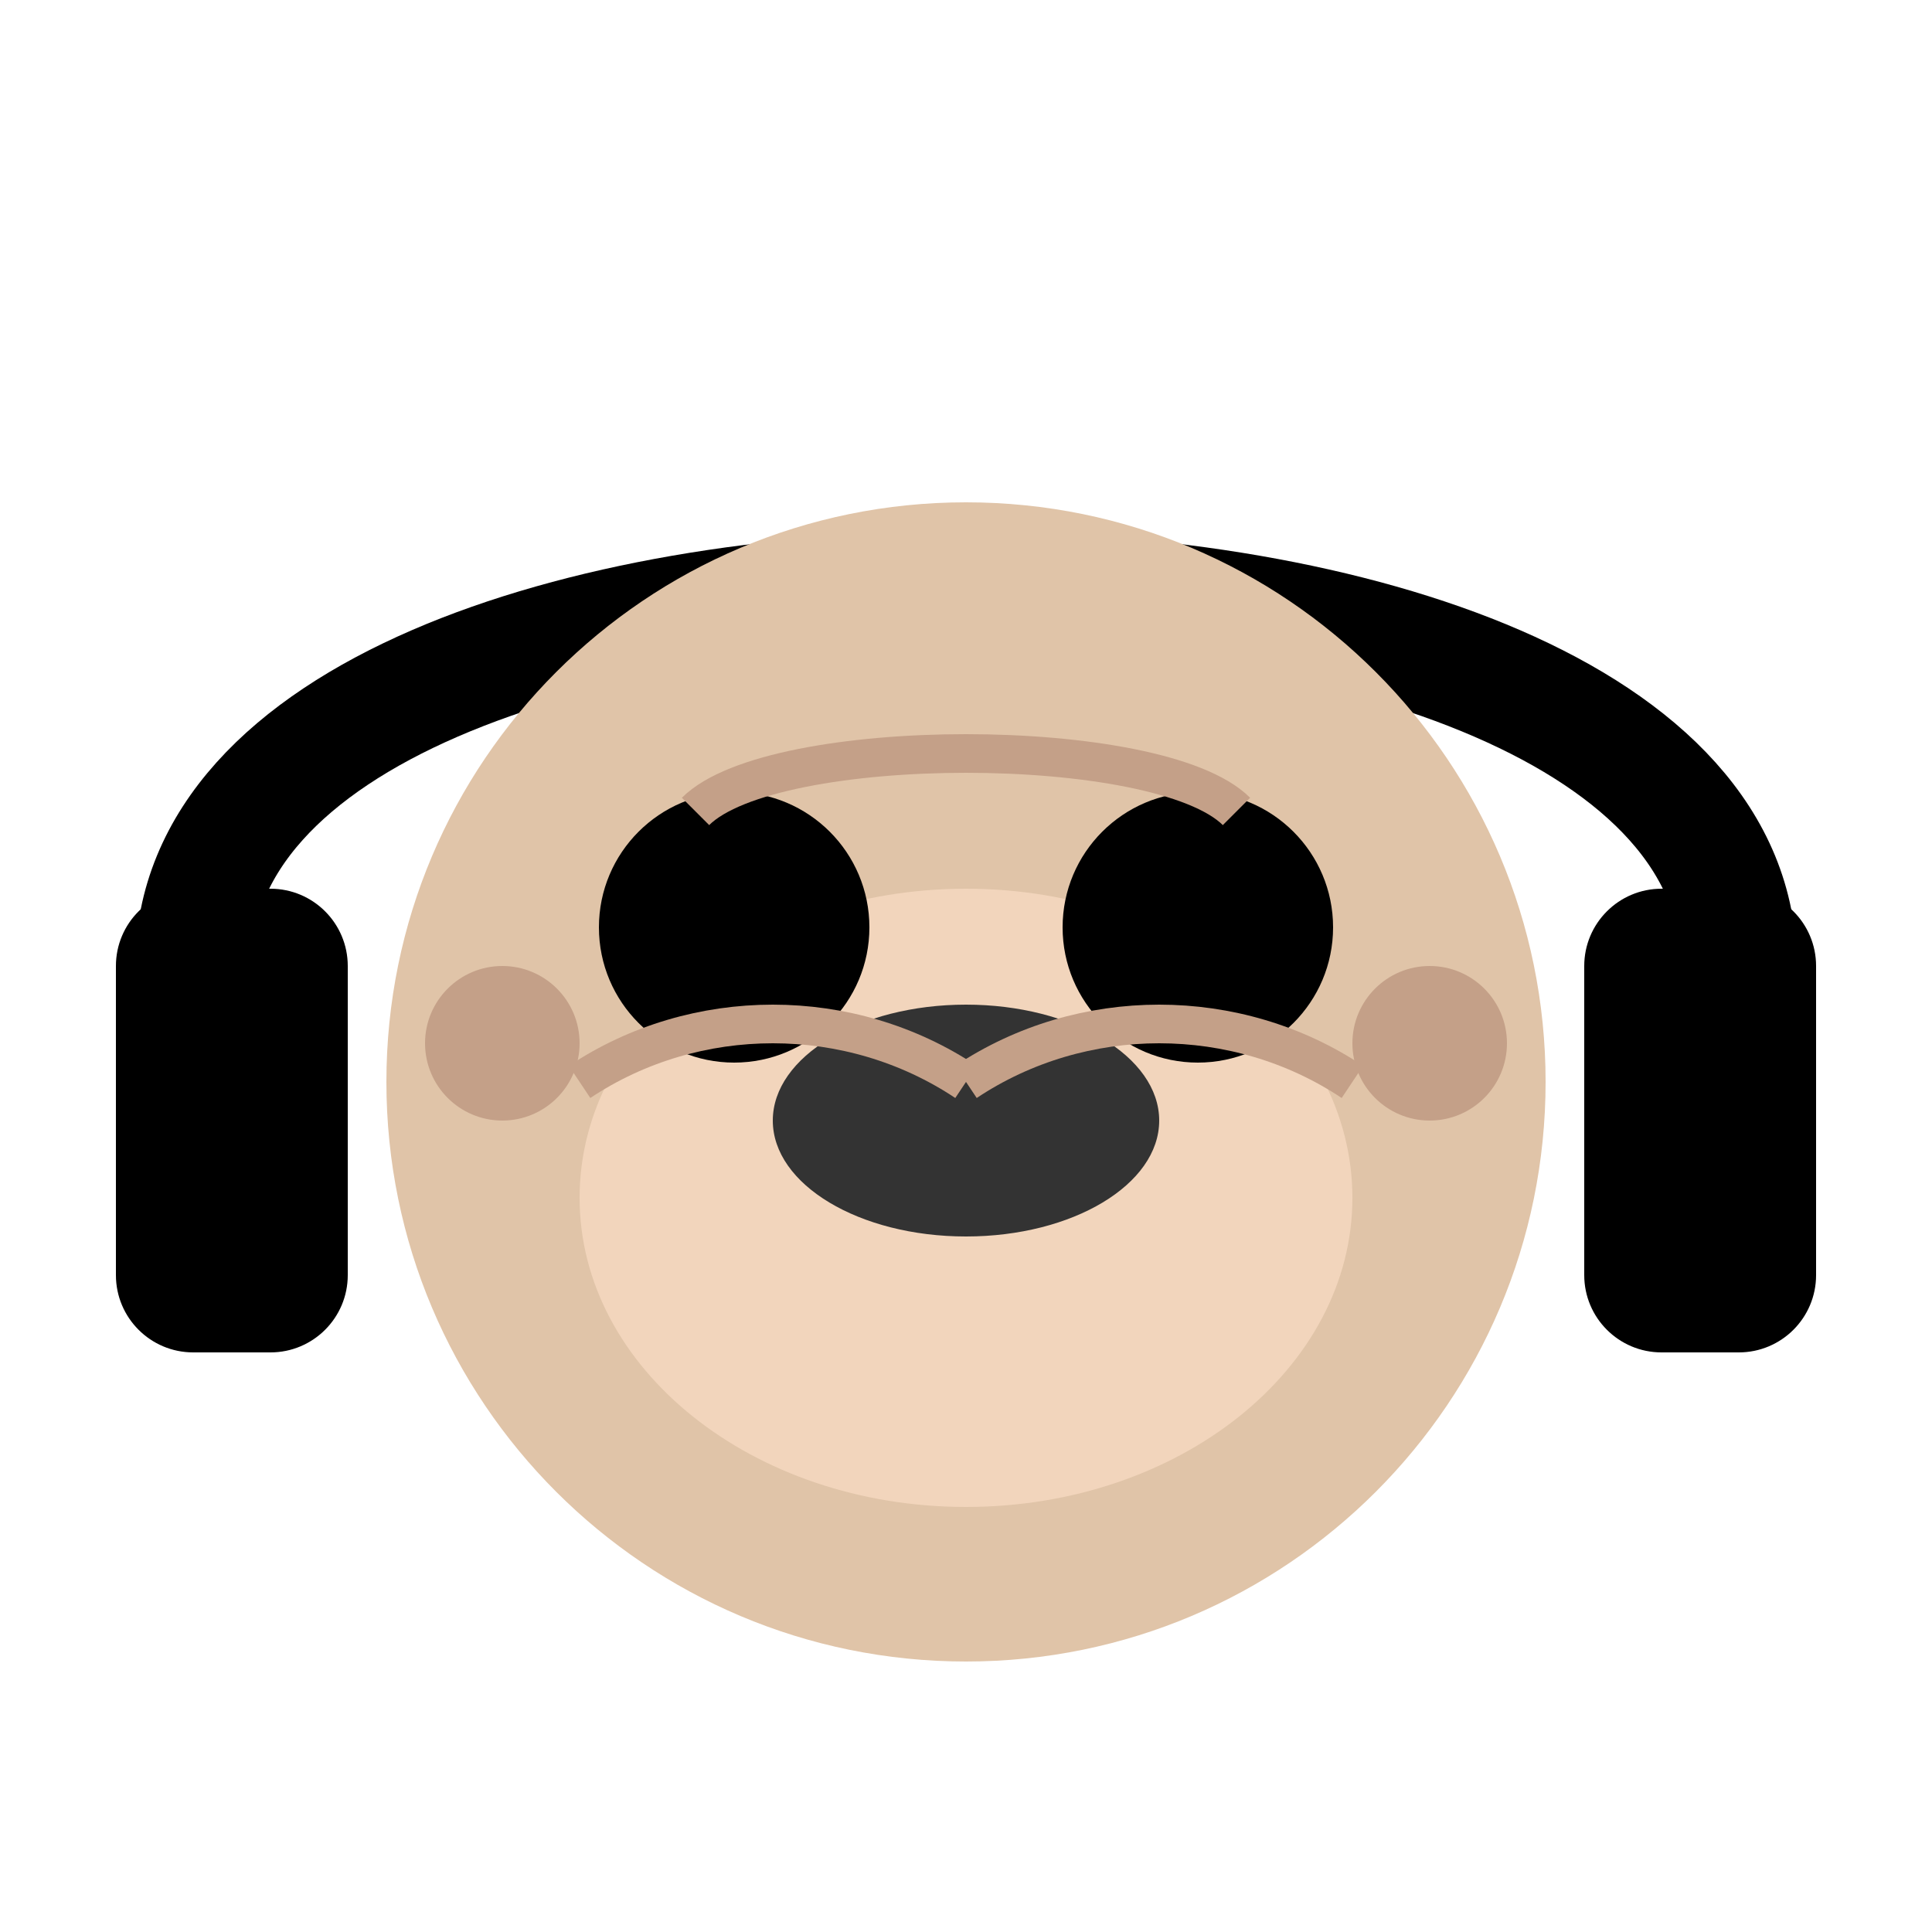
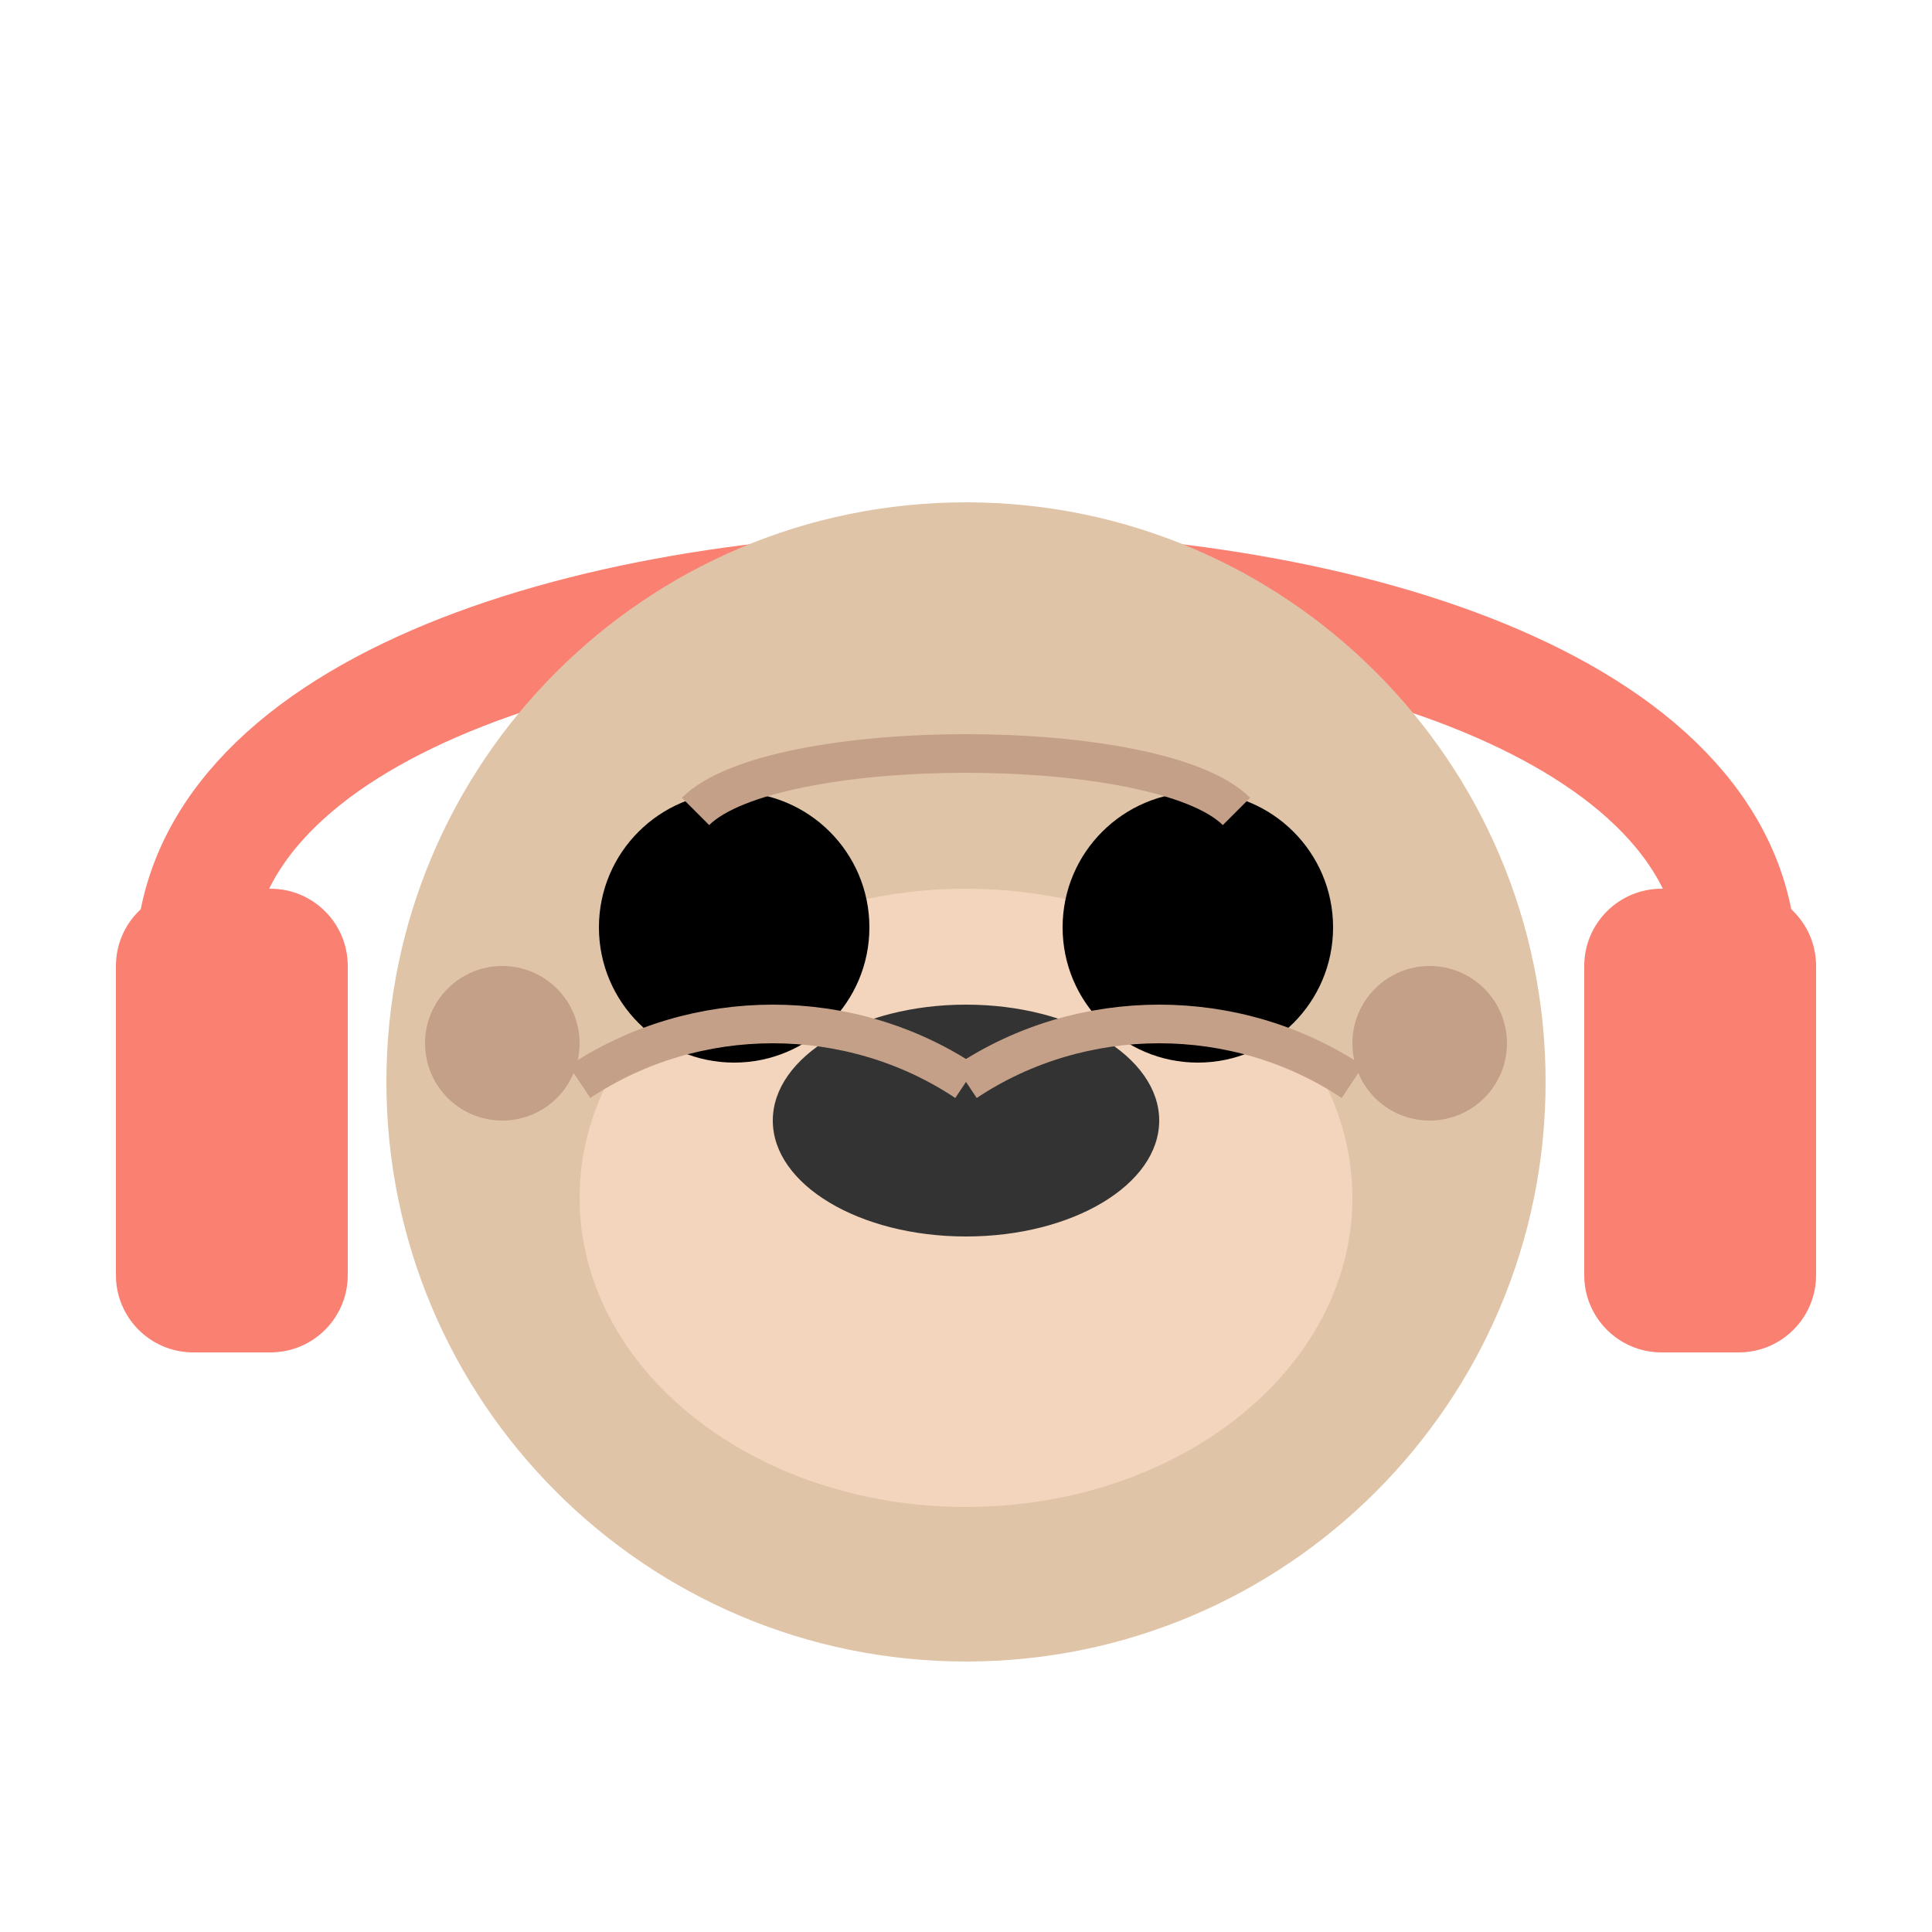
<svg xmlns="http://www.w3.org/2000/svg" width="50" height="50" viewBox="0 0 50 50">
-   <path d="M5 25 C5 12 45 12 45 25" stroke="black" stroke-width="3" fill="none" />
-   <rect x="3" y="23" width="6" height="12" rx="2" fill="black" />
-   <rect x="41" y="23" width="6" height="12" rx="2" fill="black" />
+   <path d="M5 25 C5 12 45 12 45 25" stroke="#FA8072" stroke-width="3" fill="none" />
+   <rect x="3" y="23" width="6" height="12" rx="2" fill="#FA8072" />
+   <rect x="41" y="23" width="6" height="12" rx="2" fill="#FA8072" />
  <circle cx="25" cy="28" r="15" fill="#E0C4A8" />
  <ellipse cx="25" cy="31" rx="10" ry="8" fill="#F2D5BC" />
  <ellipse cx="25" cy="29" rx="5" ry="3" fill="#333333" />
  <circle cx="19" cy="24" r="3.5" fill="black" />
  <circle cx="31" cy="24" r="3.5" fill="black" />
  <path d="M18 21 C20 19 30 19 32 21" stroke="#C4A088" fill="none" />
  <path d="M15 28 C18 26 22 26 25 28" stroke="#C4A088" fill="none" />
  <path d="M25 28 C28 26 32 26 35 28" stroke="#C4A088" fill="none" />
  <circle cx="13" cy="27" r="2" fill="#C4A088" />
  <circle cx="37" cy="27" r="2" fill="#C4A088" />
</svg>
